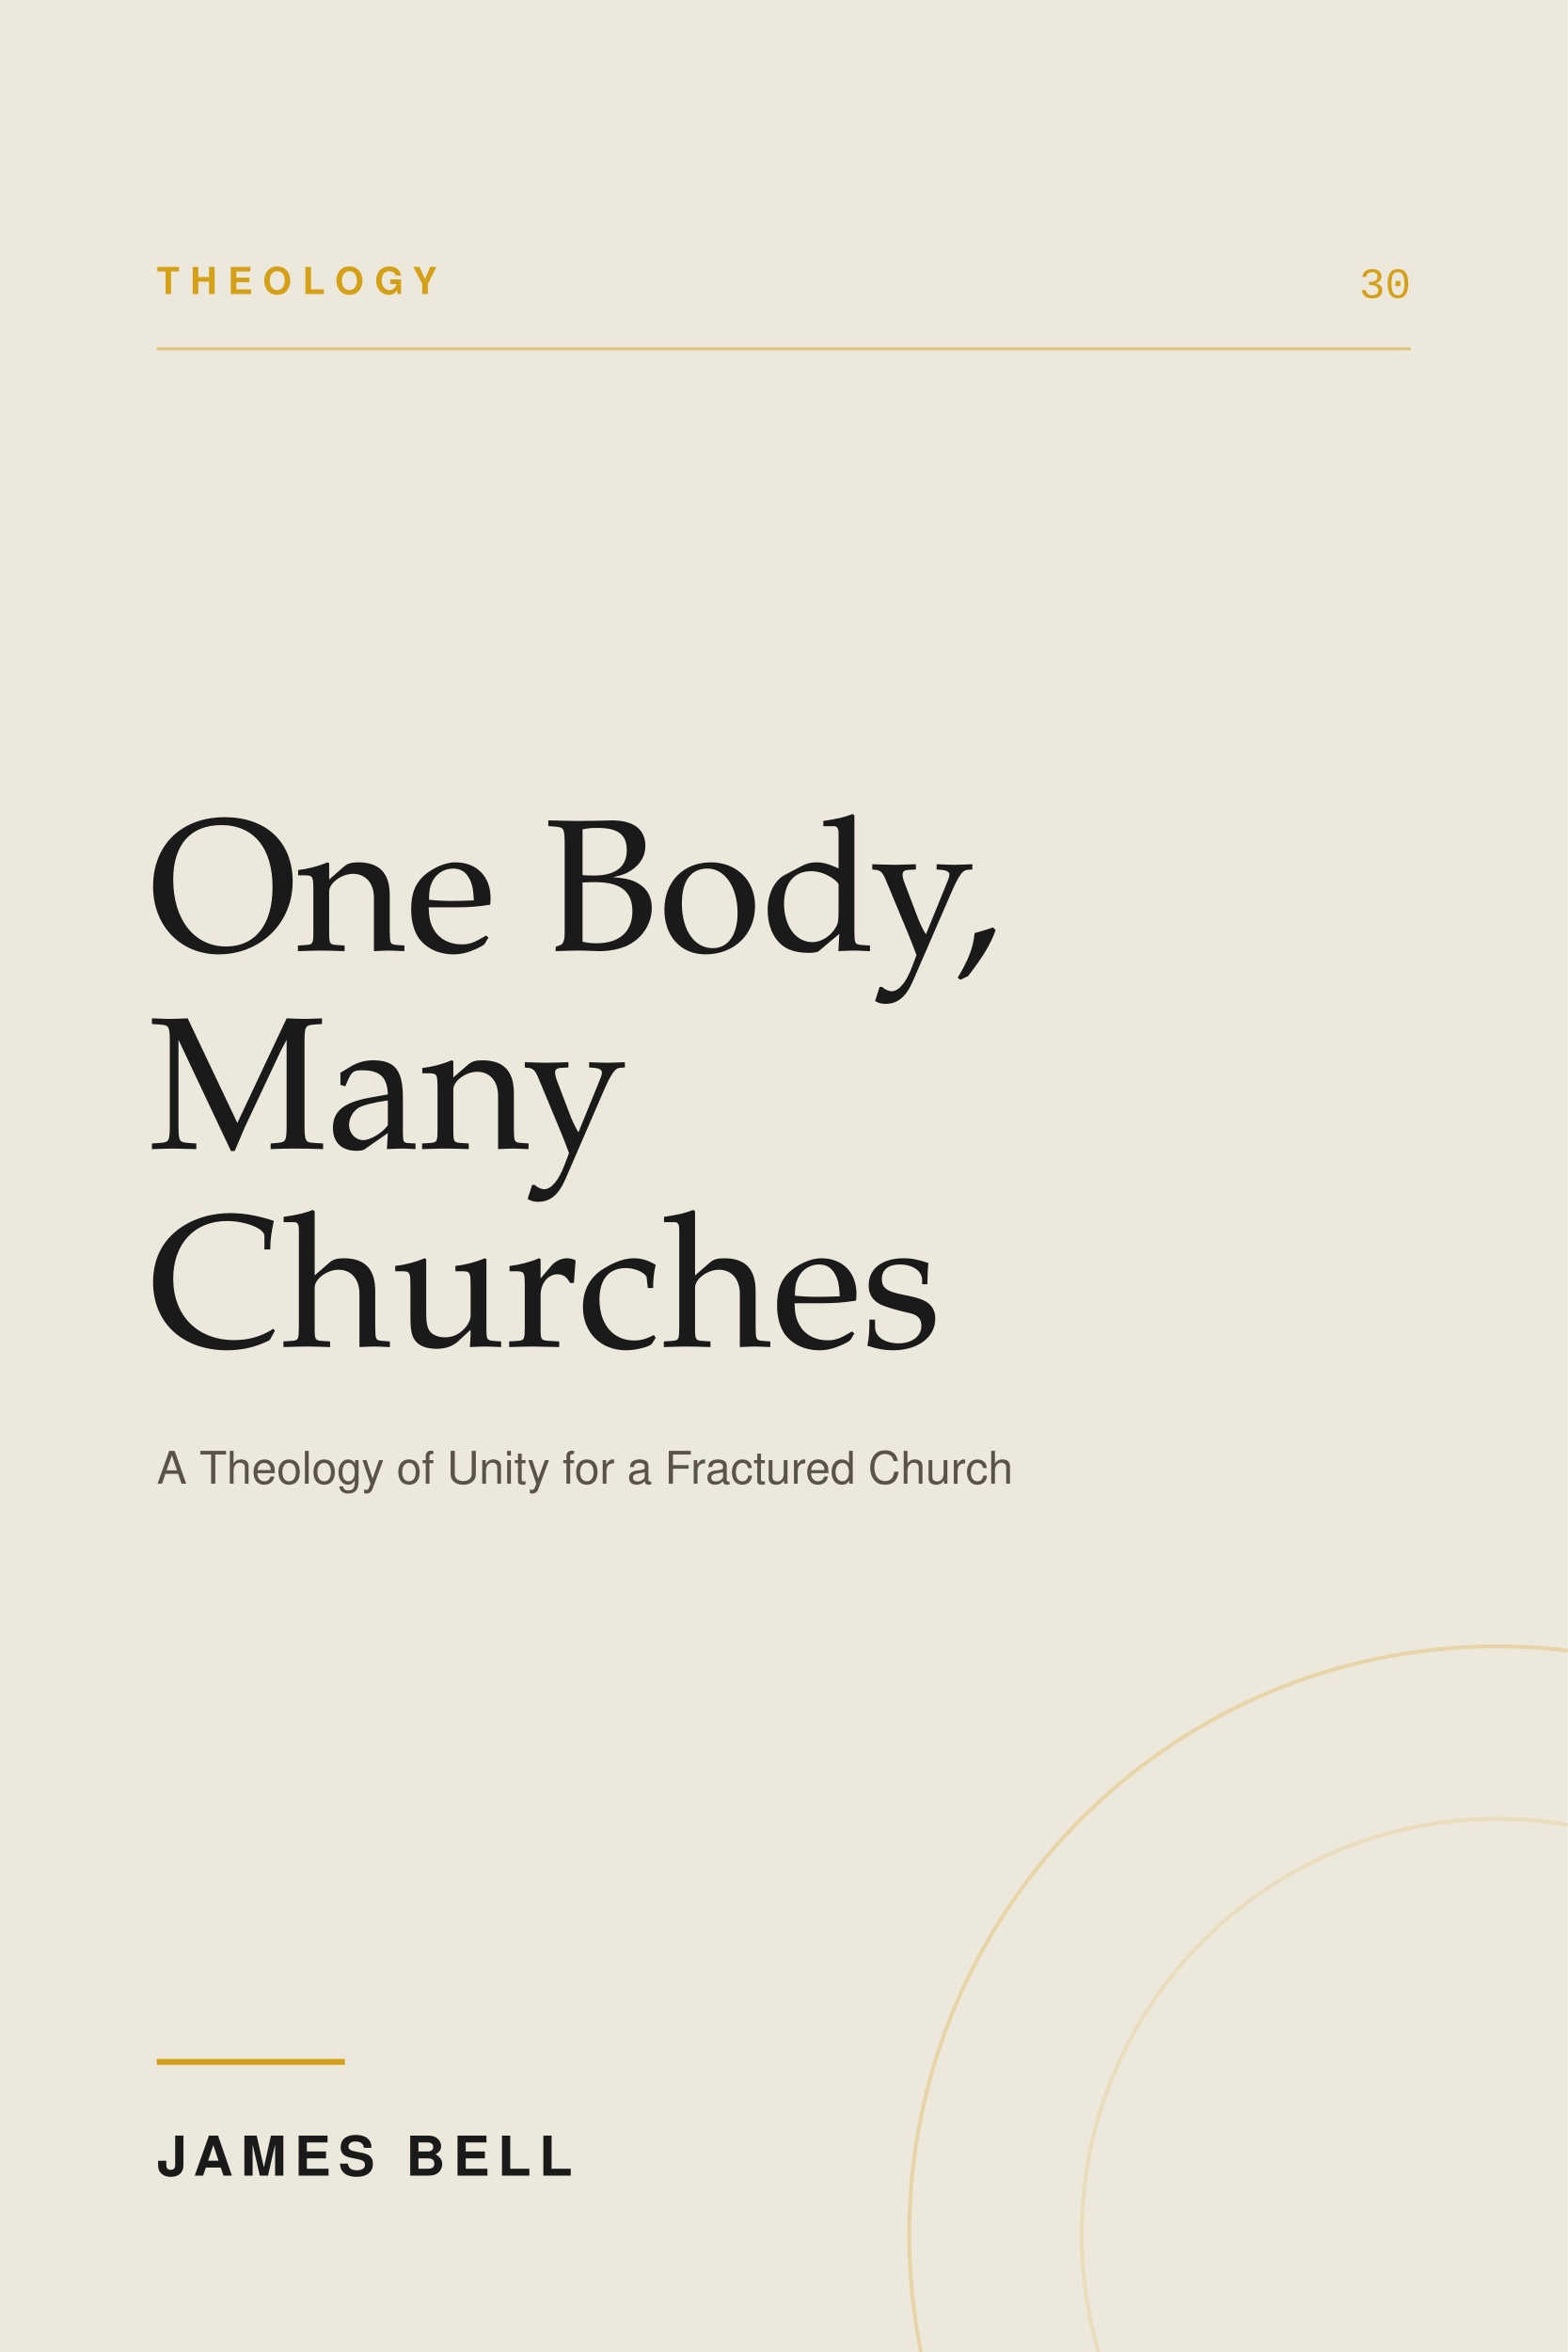
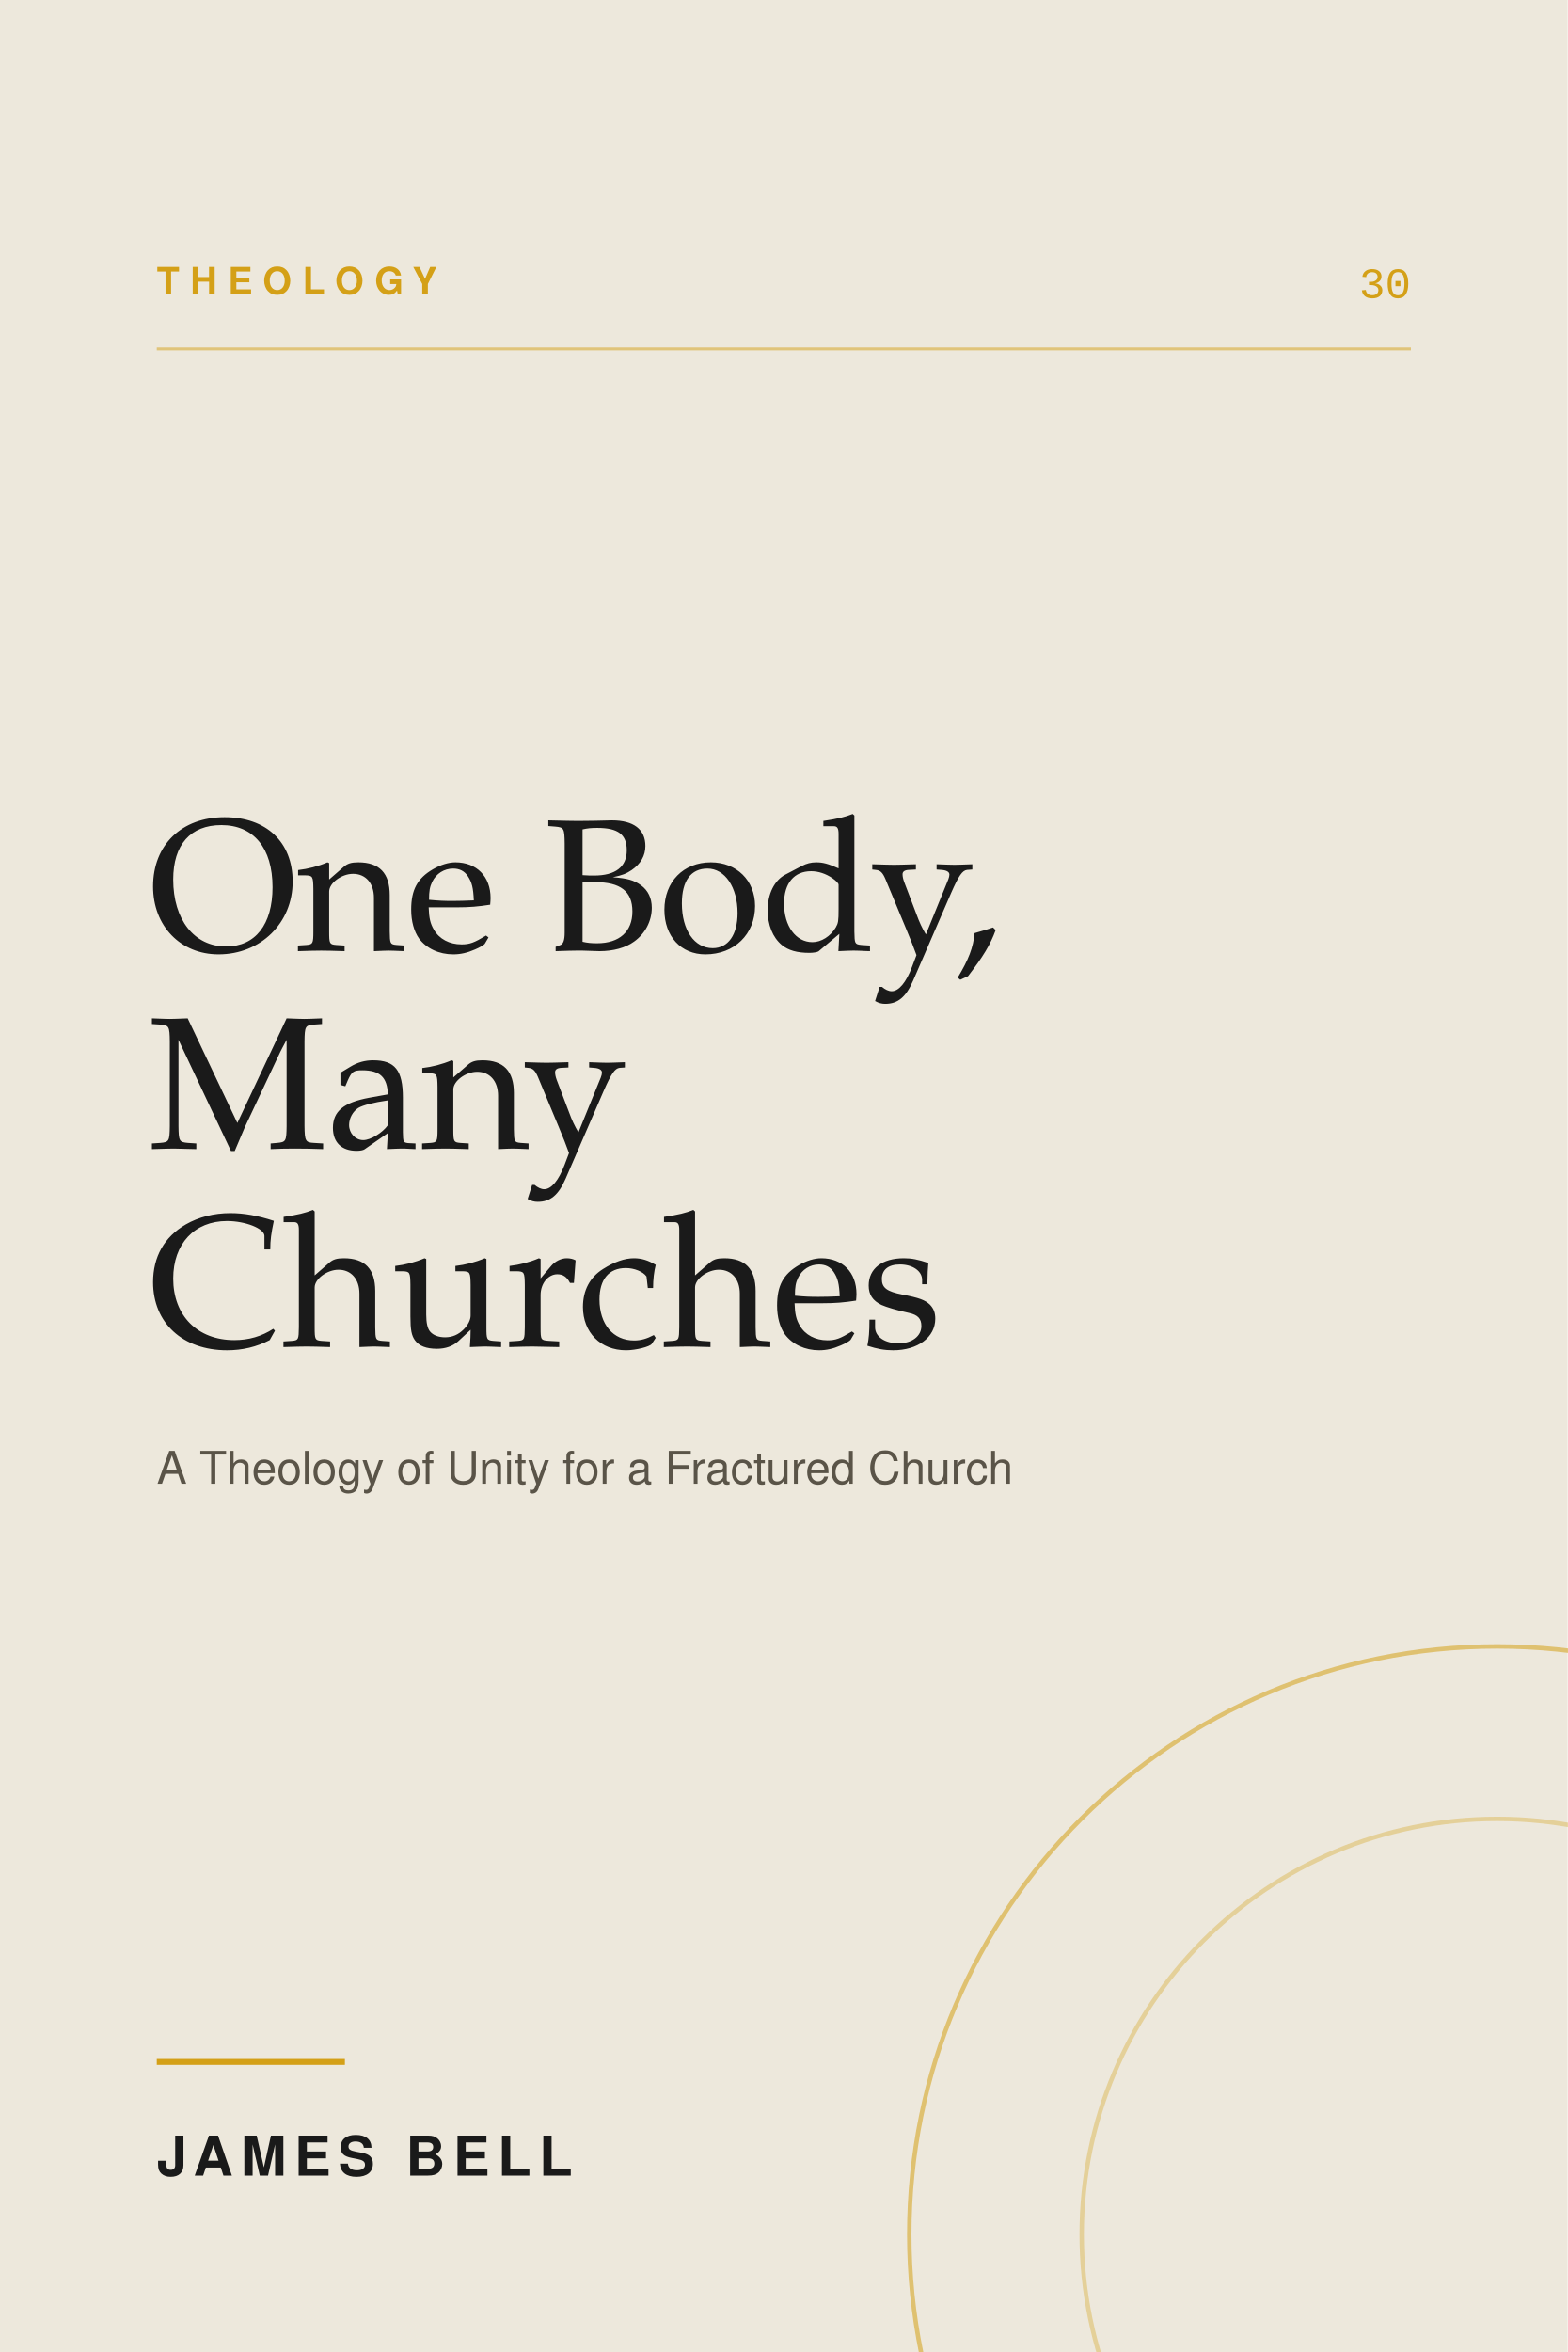
<svg xmlns="http://www.w3.org/2000/svg" width="800" height="1200" viewBox="0 0 800 1200" role="img" aria-label="One Body, Many Churches by James Bell">
  <rect width="800" height="1200" fill="#EDE8DC" />
-   <circle cx="764" cy="1140" r="300" fill="none" stroke="#D4A017" stroke-width="2" opacity="0.26" />
-   <circle cx="764" cy="1140" r="212" fill="none" stroke="#D4A017" stroke-width="2" opacity="0.16" />
+   <circle cx="764" cy="1140" r="300" fill="none" stroke="#D4A017" stroke-width="2.25" opacity="0.55" />
+   <circle cx="764" cy="1140" r="212" fill="none" stroke="#D4A017" stroke-width="2.25" opacity="0.34" />
  <text x="80" y="150" font-family="Helvetica, Arial, sans-serif" font-size="19" letter-spacing="5.5" font-weight="700" fill="#D4A017">THEOLOGY</text>
  <text x="720" y="152" text-anchor="end" font-family="'JetBrains Mono', 'Courier New', monospace" font-size="22" fill="#D4A017">30</text>
  <line x1="80" y1="178" x2="720" y2="178" stroke="#D4A017" stroke-width="1.5" opacity="0.5" />
  <text x="76" y="485" font-family="Palatino, 'Palatino Linotype', Georgia, serif" font-size="96" fill="#1A1A1A">One Body,</text>
  <text x="76" y="586" font-family="Palatino, 'Palatino Linotype', Georgia, serif" font-size="96" fill="#1A1A1A">Many</text>
  <text x="76" y="687" font-family="Palatino, 'Palatino Linotype', Georgia, serif" font-size="96" fill="#1A1A1A">Churches</text>
  <text x="80" y="757" font-family="Helvetica, Arial, sans-serif" font-size="23" fill="#5A5448">A Theology of Unity for a Fractured Church</text>
  <line x1="80" y1="1052" x2="176" y2="1052" stroke="#D4A017" stroke-width="3" />
  <text x="80" y="1110" font-family="Helvetica, Arial, sans-serif" font-size="28" letter-spacing="4" font-weight="700" fill="#1A1A1A">JAMES BELL</text>
</svg>
